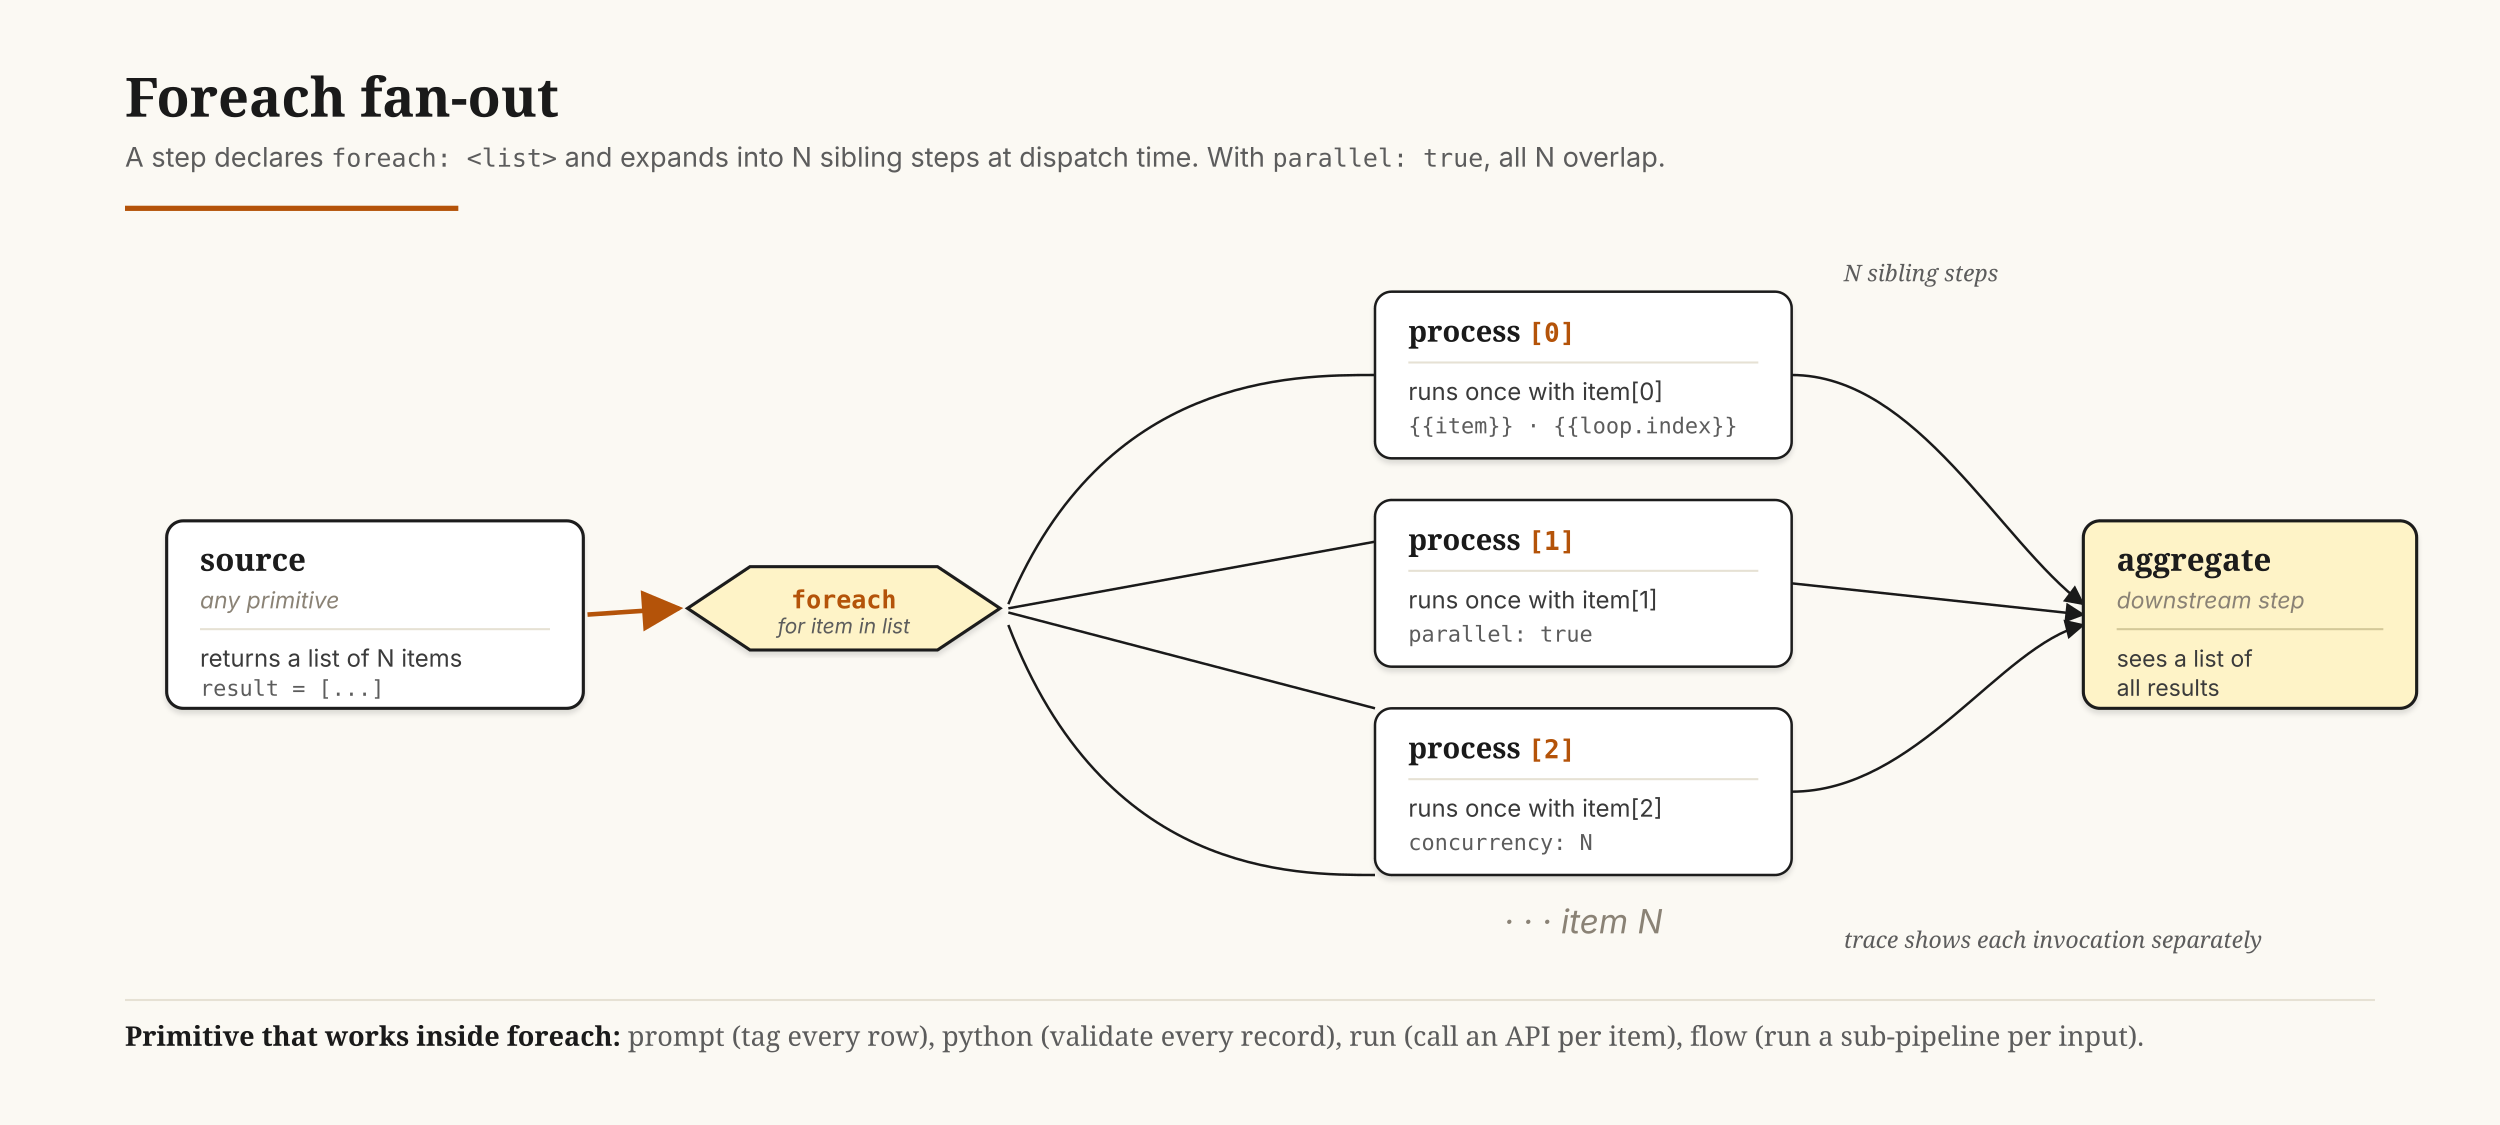
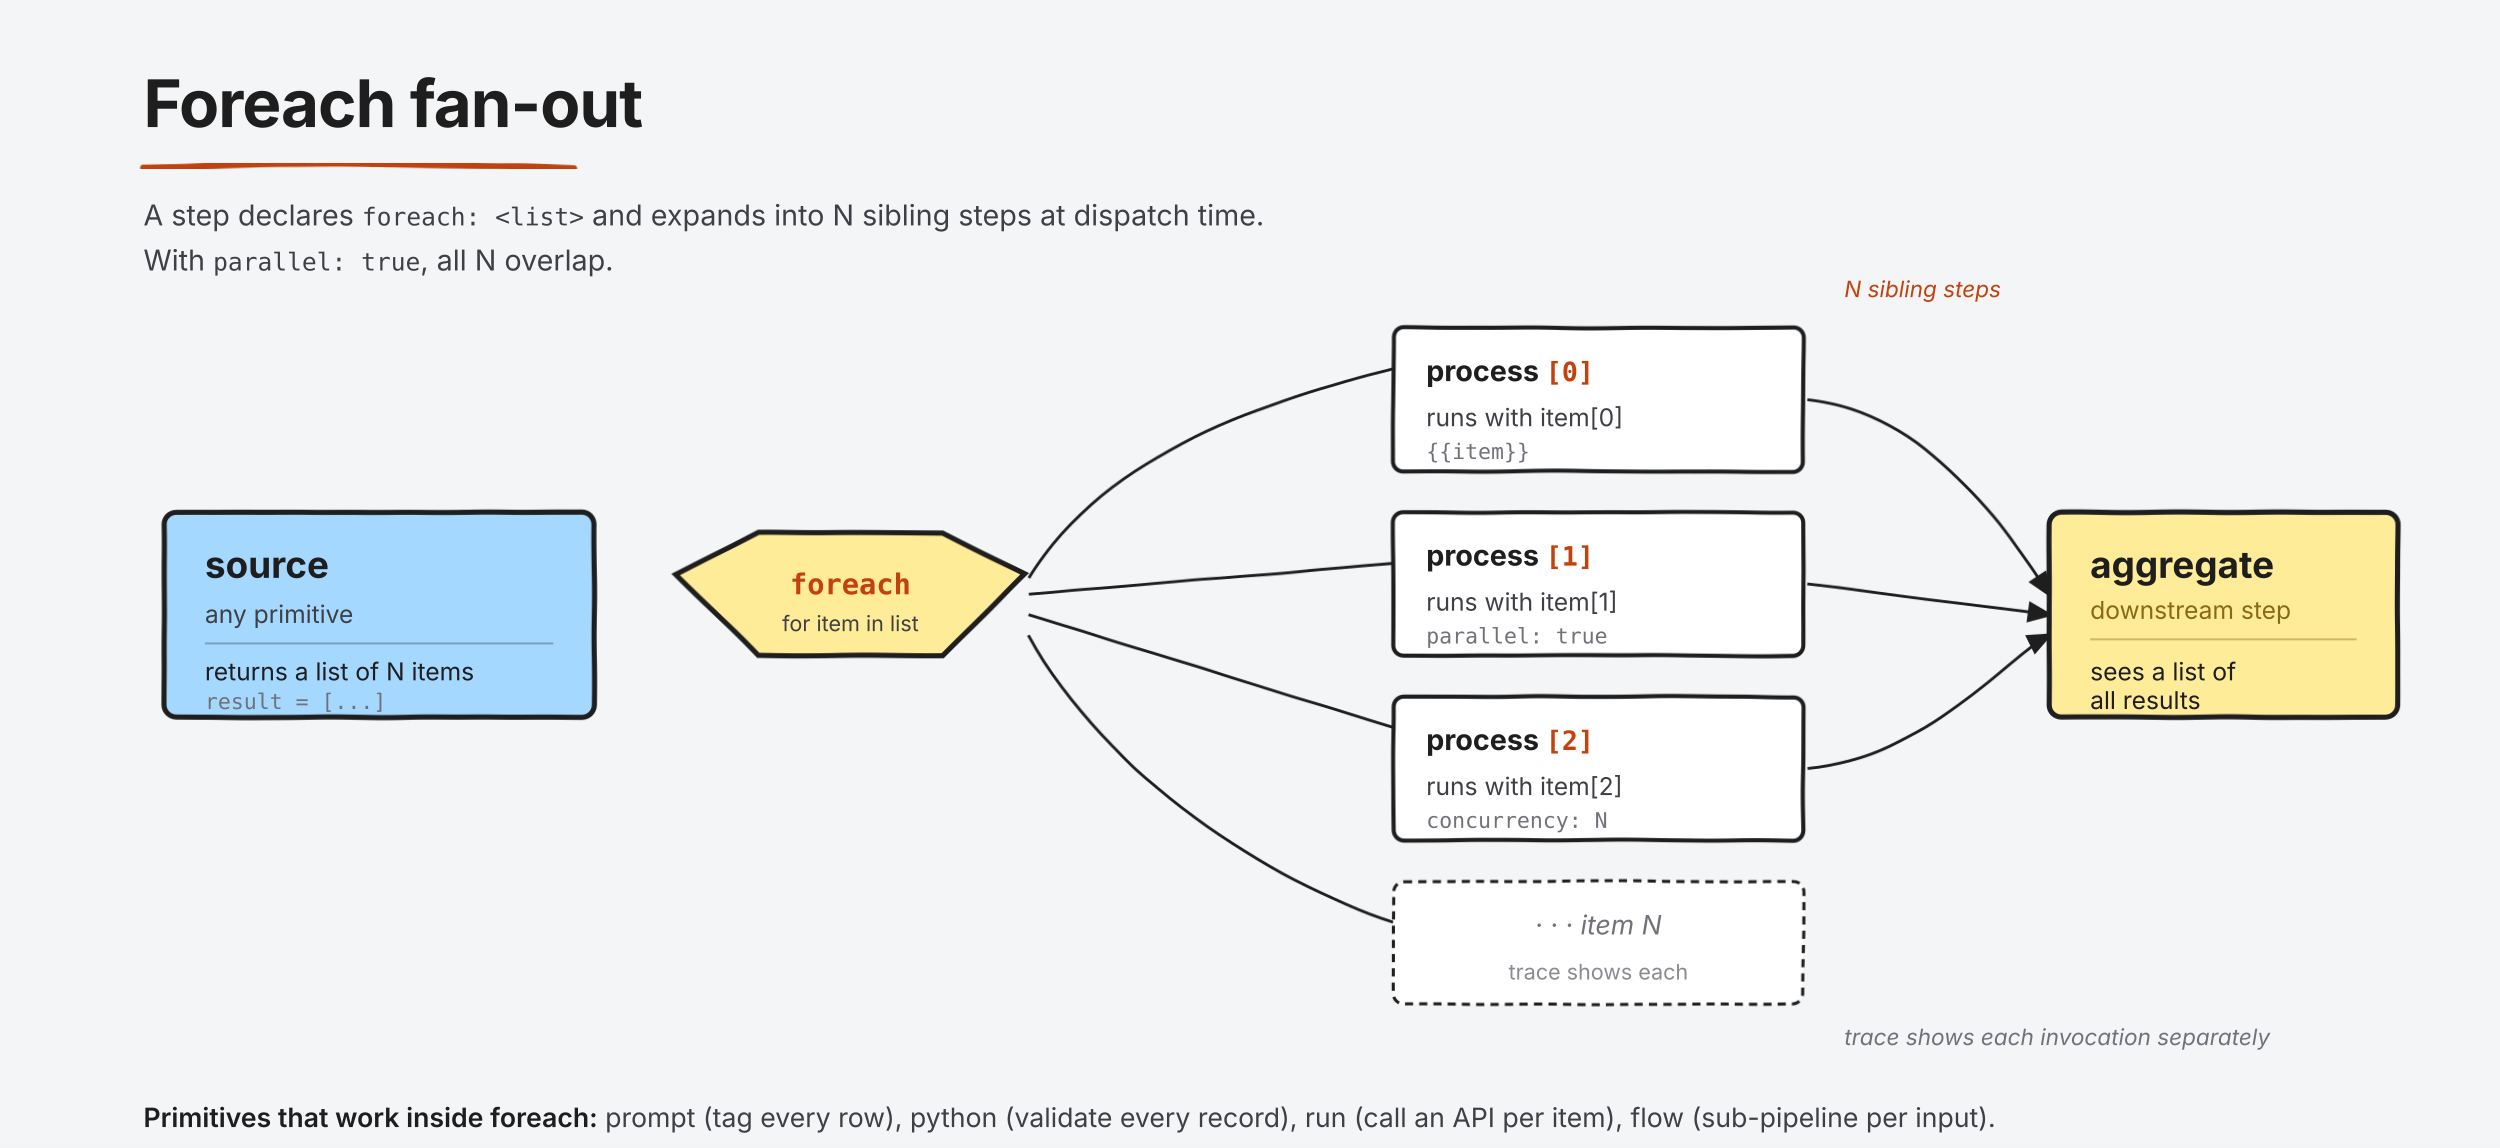
- <svg xmlns="http://www.w3.org/2000/svg" viewBox="0 0 1200 540" font-family="-apple-system, system-ui, 'Segoe UI', sans-serif">
+ <svg xmlns="http://www.w3.org/2000/svg" viewBox="0 0 1220 560" font-family="'Inter', -apple-system, BlinkMacSystemFont, 'Segoe UI', Roboto, 'Helvetica Neue', sans-serif">
  <defs>
-     <marker id="arrInk" viewBox="0 0 10 10" refX="9" refY="5" markerWidth="8" markerHeight="8" orient="auto">
-       <path d="M 0 0 L 10 5 L 0 10 z" fill="#1a1a1a" />
+     <filter id="sketch" x="-5%" y="-5%" width="110%" height="110%">
+       <feTurbulence type="fractalNoise" baseFrequency="0.02" numOctaves="2" seed="3" />
+       <feDisplacementMap in="SourceGraphic" scale="1.2" xChannelSelector="R" yChannelSelector="G" />
+     </filter>
+     <filter id="sketch2" x="-5%" y="-5%" width="110%" height="110%">
+       <feTurbulence type="fractalNoise" baseFrequency="0.025" numOctaves="2" seed="8" />
+       <feDisplacementMap in="SourceGraphic" scale="0.9" xChannelSelector="R" yChannelSelector="G" />
+     </filter>
+     <marker id="arrInk" viewBox="0 0 12 12" refX="10" refY="6" markerWidth="9" markerHeight="9" orient="auto">
+       <path d="M 0 1 L 12 6 L 0 11 z" fill="#1e1e1e" />
    </marker>
-     <marker id="arrAccent" viewBox="0 0 10 10" refX="9" refY="5" markerWidth="9" markerHeight="9" orient="auto">
-       <path d="M 0 0 L 10 5 L 0 10 z" fill="#b45309" />
-     </marker>
-     <filter id="softShadow" x="-10%" y="-10%" width="120%" height="120%">
-       <feGaussianBlur in="SourceAlpha" stdDeviation="1.4" />
-       <feOffset dx="0" dy="2" />
-       <feComponentTransfer>
-         <feFuncA type="linear" slope="0.12" />
-       </feComponentTransfer>
-       <feMerge>
-         <feMergeNode />
-         <feMergeNode in="SourceGraphic" />
-       </feMerge>
-     </filter>
  </defs>
-   <rect width="1200" height="540" fill="#fbf9f3" />
-   <text x="60" y="56" font-family="Charter, Georgia, serif" font-size="26" font-weight="600" fill="#1a1a1a">Foreach fan-out</text>
-   <text x="60" y="80" font-size="13" fill="#5c5c5c">A step declares <tspan font-family="'SF Mono', Menlo, monospace" font-size="12">foreach: &lt;list&gt;</tspan> and expands into N sibling steps at dispatch time. With <tspan font-family="'SF Mono', Menlo, monospace" font-size="12">parallel: true</tspan>, all N overlap.</text>
-   <line x1="60" y1="100" x2="220" y2="100" stroke="#b45309" stroke-width="2.5" />
-   <g transform="translate(80, 250)" filter="url(#softShadow)">
-     <rect width="200" height="90" rx="8" fill="#ffffff" stroke="#1a1a1a" stroke-width="1.5" />
-     <text x="16" y="24" font-family="Charter, Georgia, serif" font-size="15" font-weight="600" fill="#1a1a1a">source</text>
-     <text x="16" y="42" font-size="11" fill="#8a8275" font-style="italic">any primitive</text>
-     <line x1="16" y1="52" x2="184" y2="52" stroke="#e6e1d4" />
-     <text x="16" y="70" font-size="11.5" fill="#3a3a3a">returns a list of N items</text>
-     <text x="16" y="84" font-family="'SF Mono', Menlo, monospace" font-size="10.5" fill="#5c5c5c">result = [...]</text>
+   <rect width="1220" height="560" fill="#f4f5f7" />
+   <text x="70" y="62" font-size="32" font-weight="700" fill="#1e1e1e" letter-spacing="-0.5">Foreach fan-out</text>
+   <path d="M 70 82 Q 180 78, 280 82" stroke="#c2410c" stroke-width="3" fill="none" filter="url(#sketch)" stroke-linecap="round" />
+   <text x="70" y="110" font-size="14" fill="#3f3f46">A step declares <tspan font-family="'JetBrains Mono', 'SF Mono', Menlo, monospace" font-size="12">foreach: &lt;list&gt;</tspan> and expands into N sibling steps at dispatch time.</text>
+   <text x="70" y="132" font-size="14" fill="#3f3f46">With <tspan font-family="'JetBrains Mono', 'SF Mono', Menlo, monospace" font-size="12">parallel: true</tspan>, all N overlap.</text>
+   <g filter="url(#sketch)">
+     <rect x="80" y="250" width="210" height="100" fill="#a5d8ff" stroke="#1e1e1e" stroke-width="2.5" rx="6" />
  </g>
-   <g transform="translate(330, 272)">
-     <polygon points="0,20 30,0 120,0 150,20 120,40 30,40" fill="#fef3c7" stroke="#1a1a1a" stroke-width="1.5" filter="url(#softShadow)" />
-     <text x="75" y="20" text-anchor="middle" font-family="'SF Mono', Menlo, monospace" font-size="12" font-weight="700" fill="#b45309">foreach</text>
-     <text x="75" y="32" text-anchor="middle" font-size="10" fill="#5c5c5c" font-style="italic">for item in list</text>
+   <text x="100" y="282" font-size="18" font-weight="700" fill="#1e1e1e">source</text>
+   <text x="100" y="304" font-size="12" fill="#3f3f46">any primitive</text>
+   <line x1="100" y1="314" x2="270" y2="314" stroke="#1e1e1e" stroke-width="1" opacity="0.3" />
+   <text x="100" y="332" font-size="12" fill="#1e1e1e">returns a list of N items</text>
+   <text x="100" y="346" font-family="'JetBrains Mono', 'SF Mono', Menlo, monospace" font-size="10.5" fill="#71717a">result = [...]</text>
+   <path d="M 292 300 L 328 300" stroke="#c2410c" stroke-width="2" fill="none" marker-end="url(#arrInk)" filter="url(#sketch2)" />
+   <g filter="url(#sketch)">
+     <polygon points="330,280 370,260 460,260 500,280 460,320 370,320" fill="#ffec99" stroke="#1e1e1e" stroke-width="2.5" />
  </g>
-   <path d="M 282 295 L 326 292" stroke="#b45309" stroke-width="2.2" fill="none" marker-end="url(#arrAccent)" />
-   <g stroke="#1a1a1a" stroke-width="1.2" fill="none">
-     <path d="M 484 290 C 530 180, 620 180, 660 180" />
-     <path d="M 484 292 L 660 260" />
-     <path d="M 484 294 L 660 340" />
-     <path d="M 484 300 C 530 420, 620 420, 660 420" />
+   <text x="415" y="290" font-family="'JetBrains Mono', 'SF Mono', Menlo, monospace" font-size="14" font-weight="700" fill="#c2410c" text-anchor="middle">foreach</text>
+   <text x="415" y="308" font-size="10.5" fill="#3f3f46" text-anchor="middle">for item in list</text>
+   <g stroke="#1e1e1e" stroke-width="1.4" fill="none" filter="url(#sketch2)">
+     <path d="M 502 282 C 540 220, 620 195, 680 180" />
+     <path d="M 502 290 L 680 275" />
+     <path d="M 502 300 L 680 355" />
+     <path d="M 502 310 C 540 380, 620 430, 680 450" />
  </g>
-   <g transform="translate(660, 140)">
-     <rect width="200" height="80" rx="8" fill="#ffffff" stroke="#1a1a1a" stroke-width="1.2" filter="url(#softShadow)" />
-     <text x="16" y="24" font-family="Charter, Georgia, serif" font-size="14" font-weight="600" fill="#1a1a1a">process <tspan font-family="'SF Mono', Menlo, monospace" font-size="12.5" fill="#b45309">[0]</tspan>
-     </text>
-     <line x1="16" y1="34" x2="184" y2="34" stroke="#e6e1d4" />
-     <text x="16" y="52" font-size="11.5" fill="#3a3a3a">runs once with item[0]</text>
-     <text x="16" y="68" font-family="'SF Mono', Menlo, monospace" font-size="10.5" fill="#5c5c5c">{{item}} · {{loop.index}}</text>
+   <g filter="url(#sketch)">
+     <rect x="680" y="160" width="200" height="70" fill="#ffffff" stroke="#1e1e1e" stroke-width="2" rx="5" />
  </g>
-   <g transform="translate(660, 240)">
-     <rect width="200" height="80" rx="8" fill="#ffffff" stroke="#1a1a1a" stroke-width="1.2" filter="url(#softShadow)" />
-     <text x="16" y="24" font-family="Charter, Georgia, serif" font-size="14" font-weight="600" fill="#1a1a1a">process <tspan font-family="'SF Mono', Menlo, monospace" font-size="12.5" fill="#b45309">[1]</tspan>
-     </text>
-     <line x1="16" y1="34" x2="184" y2="34" stroke="#e6e1d4" />
-     <text x="16" y="52" font-size="11.5" fill="#3a3a3a">runs once with item[1]</text>
-     <text x="16" y="68" font-family="'SF Mono', Menlo, monospace" font-size="10.5" fill="#5c5c5c">parallel: true</text>
+   <text x="696" y="186" font-size="14" font-weight="700" fill="#1e1e1e">process <tspan font-family="'JetBrains Mono', 'SF Mono', Menlo, monospace" font-size="13" fill="#c2410c">[0]</tspan>
+   </text>
+   <text x="696" y="208" font-size="12" fill="#3f3f46">runs with item[0]</text>
+   <text x="696" y="224" font-family="'JetBrains Mono', 'SF Mono', Menlo, monospace" font-size="10.5" fill="#71717a">{{item}}</text>
+   <g filter="url(#sketch)">
+     <rect x="680" y="250" width="200" height="70" fill="#ffffff" stroke="#1e1e1e" stroke-width="2" rx="5" />
  </g>
-   <g transform="translate(660, 340)">
-     <rect width="200" height="80" rx="8" fill="#ffffff" stroke="#1a1a1a" stroke-width="1.2" filter="url(#softShadow)" />
-     <text x="16" y="24" font-family="Charter, Georgia, serif" font-size="14" font-weight="600" fill="#1a1a1a">process <tspan font-family="'SF Mono', Menlo, monospace" font-size="12.5" fill="#b45309">[2]</tspan>
-     </text>
-     <line x1="16" y1="34" x2="184" y2="34" stroke="#e6e1d4" />
-     <text x="16" y="52" font-size="11.5" fill="#3a3a3a">runs once with item[2]</text>
-     <text x="16" y="68" font-family="'SF Mono', Menlo, monospace" font-size="10.5" fill="#5c5c5c">concurrency: N</text>
+   <text x="696" y="276" font-size="14" font-weight="700" fill="#1e1e1e">process <tspan font-family="'JetBrains Mono', 'SF Mono', Menlo, monospace" font-size="13" fill="#c2410c">[1]</tspan>
+   </text>
+   <text x="696" y="298" font-size="12" fill="#3f3f46">runs with item[1]</text>
+   <text x="696" y="314" font-family="'JetBrains Mono', 'SF Mono', Menlo, monospace" font-size="10.5" fill="#71717a">parallel: true</text>
+   <g filter="url(#sketch)">
+     <rect x="680" y="340" width="200" height="70" fill="#ffffff" stroke="#1e1e1e" stroke-width="2" rx="5" />
  </g>
-   <text x="760" y="448" text-anchor="middle" font-size="16" fill="#8a8275" font-style="italic">·  ·  ·  item N</text>
-   <g stroke="#1a1a1a" stroke-width="1.2" fill="none">
-     <path d="M 860 180 C 920 180, 960 260, 1000 290" marker-end="url(#arrInk)" />
-     <path d="M 860 280 L 1000 295" marker-end="url(#arrInk)" />
-     <path d="M 860 380 C 920 380, 960 310, 1000 300" marker-end="url(#arrInk)" />
+   <text x="696" y="366" font-size="14" font-weight="700" fill="#1e1e1e">process <tspan font-family="'JetBrains Mono', 'SF Mono', Menlo, monospace" font-size="13" fill="#c2410c">[2]</tspan>
+   </text>
+   <text x="696" y="388" font-size="12" fill="#3f3f46">runs with item[2]</text>
+   <text x="696" y="404" font-family="'JetBrains Mono', 'SF Mono', Menlo, monospace" font-size="10.5" fill="#71717a">concurrency: N</text>
+   <g filter="url(#sketch)">
+     <rect x="680" y="430" width="200" height="60" fill="#ffffff" stroke="#1e1e1e" stroke-width="1.5" stroke-dasharray="4 3" rx="5" />
  </g>
-   <g transform="translate(1000, 250)" filter="url(#softShadow)">
-     <rect width="160" height="90" rx="8" fill="#fef3c7" stroke="#1a1a1a" stroke-width="1.5" />
-     <text x="16" y="24" font-family="Charter, Georgia, serif" font-size="15" font-weight="600" fill="#1a1a1a">aggregate</text>
-     <text x="16" y="42" font-size="11" fill="#8a8275" font-style="italic">downstream step</text>
-     <line x1="16" y1="52" x2="144" y2="52" stroke="#d4c899" />
-     <text x="16" y="70" font-size="11" fill="#3a3a3a">sees a list of</text>
-     <text x="16" y="84" font-size="11" fill="#3a3a3a">all results</text>
+   <text x="780" y="456" font-size="13" fill="#71717a" text-anchor="middle" font-style="italic">· · ·  item N</text>
+   <text x="780" y="478" font-size="10.5" fill="#8a8a91" text-anchor="middle">trace shows each</text>
+   <g stroke="#1e1e1e" stroke-width="1.4" fill="none" filter="url(#sketch2)">
+     <path d="M 882 195 C 940 200, 980 260, 1000 290" marker-end="url(#arrInk)" />
+     <path d="M 882 285 L 1000 300" marker-end="url(#arrInk)" />
+     <path d="M 882 375 C 940 370, 980 320, 1000 310" marker-end="url(#arrInk)" />
  </g>
-   <text x="885" y="135" font-family="Charter, Georgia, serif" font-size="11" font-style="italic" fill="#5c5c5c">N sibling steps</text>
-   <text x="885" y="455" font-family="Charter, Georgia, serif" font-size="11" font-style="italic" fill="#5c5c5c">trace shows each invocation separately</text>
-   <g transform="translate(60, 480)">
-     <line x1="0" y1="0" x2="1080" y2="0" stroke="#e6e1d4" stroke-width="1" />
-     <text x="0" y="22" font-family="Charter, Georgia, serif" font-size="13" fill="#5c5c5c">
-       <tspan font-weight="600" fill="#1a1a1a">Primitive that works inside foreach:</tspan>
-       prompt (tag every row),
-       python (validate every record),
-       run (call an API per item),
-       flow (run a sub-pipeline per input).
-     </text>
+   <g filter="url(#sketch)">
+     <rect x="1000" y="250" width="170" height="100" fill="#ffec99" stroke="#1e1e1e" stroke-width="2.5" rx="6" />
  </g>
+   <text x="1020" y="282" font-size="18" font-weight="700" fill="#1e1e1e">aggregate</text>
+   <text x="1020" y="302" font-size="12" fill="#8b6914">downstream step</text>
+   <line x1="1020" y1="312" x2="1150" y2="312" stroke="#8b6914" stroke-width="1" opacity="0.4" />
+   <text x="1020" y="332" font-size="12" fill="#1e1e1e">sees a list of</text>
+   <text x="1020" y="346" font-size="12" fill="#1e1e1e">all results</text>
+   <text x="900" y="145" font-size="11" fill="#c2410c" font-style="italic">N sibling steps</text>
+   <text x="900" y="510" font-size="11" fill="#71717a" font-style="italic">trace shows each invocation separately</text>
+   <line x1="70" y1="530" x2="1150" y2="530" stroke="#d4d4d8" stroke-width="1" filter="url(#sketch2)" />
+   <text x="70" y="550" font-size="13" fill="#3f3f46">
+     <tspan font-weight="600" fill="#1e1e1e">Primitives that work inside foreach:</tspan>
+     prompt (tag every row), python (validate every record), run (call an API per item), flow (sub-pipeline per input).
+   </text>
</svg>
